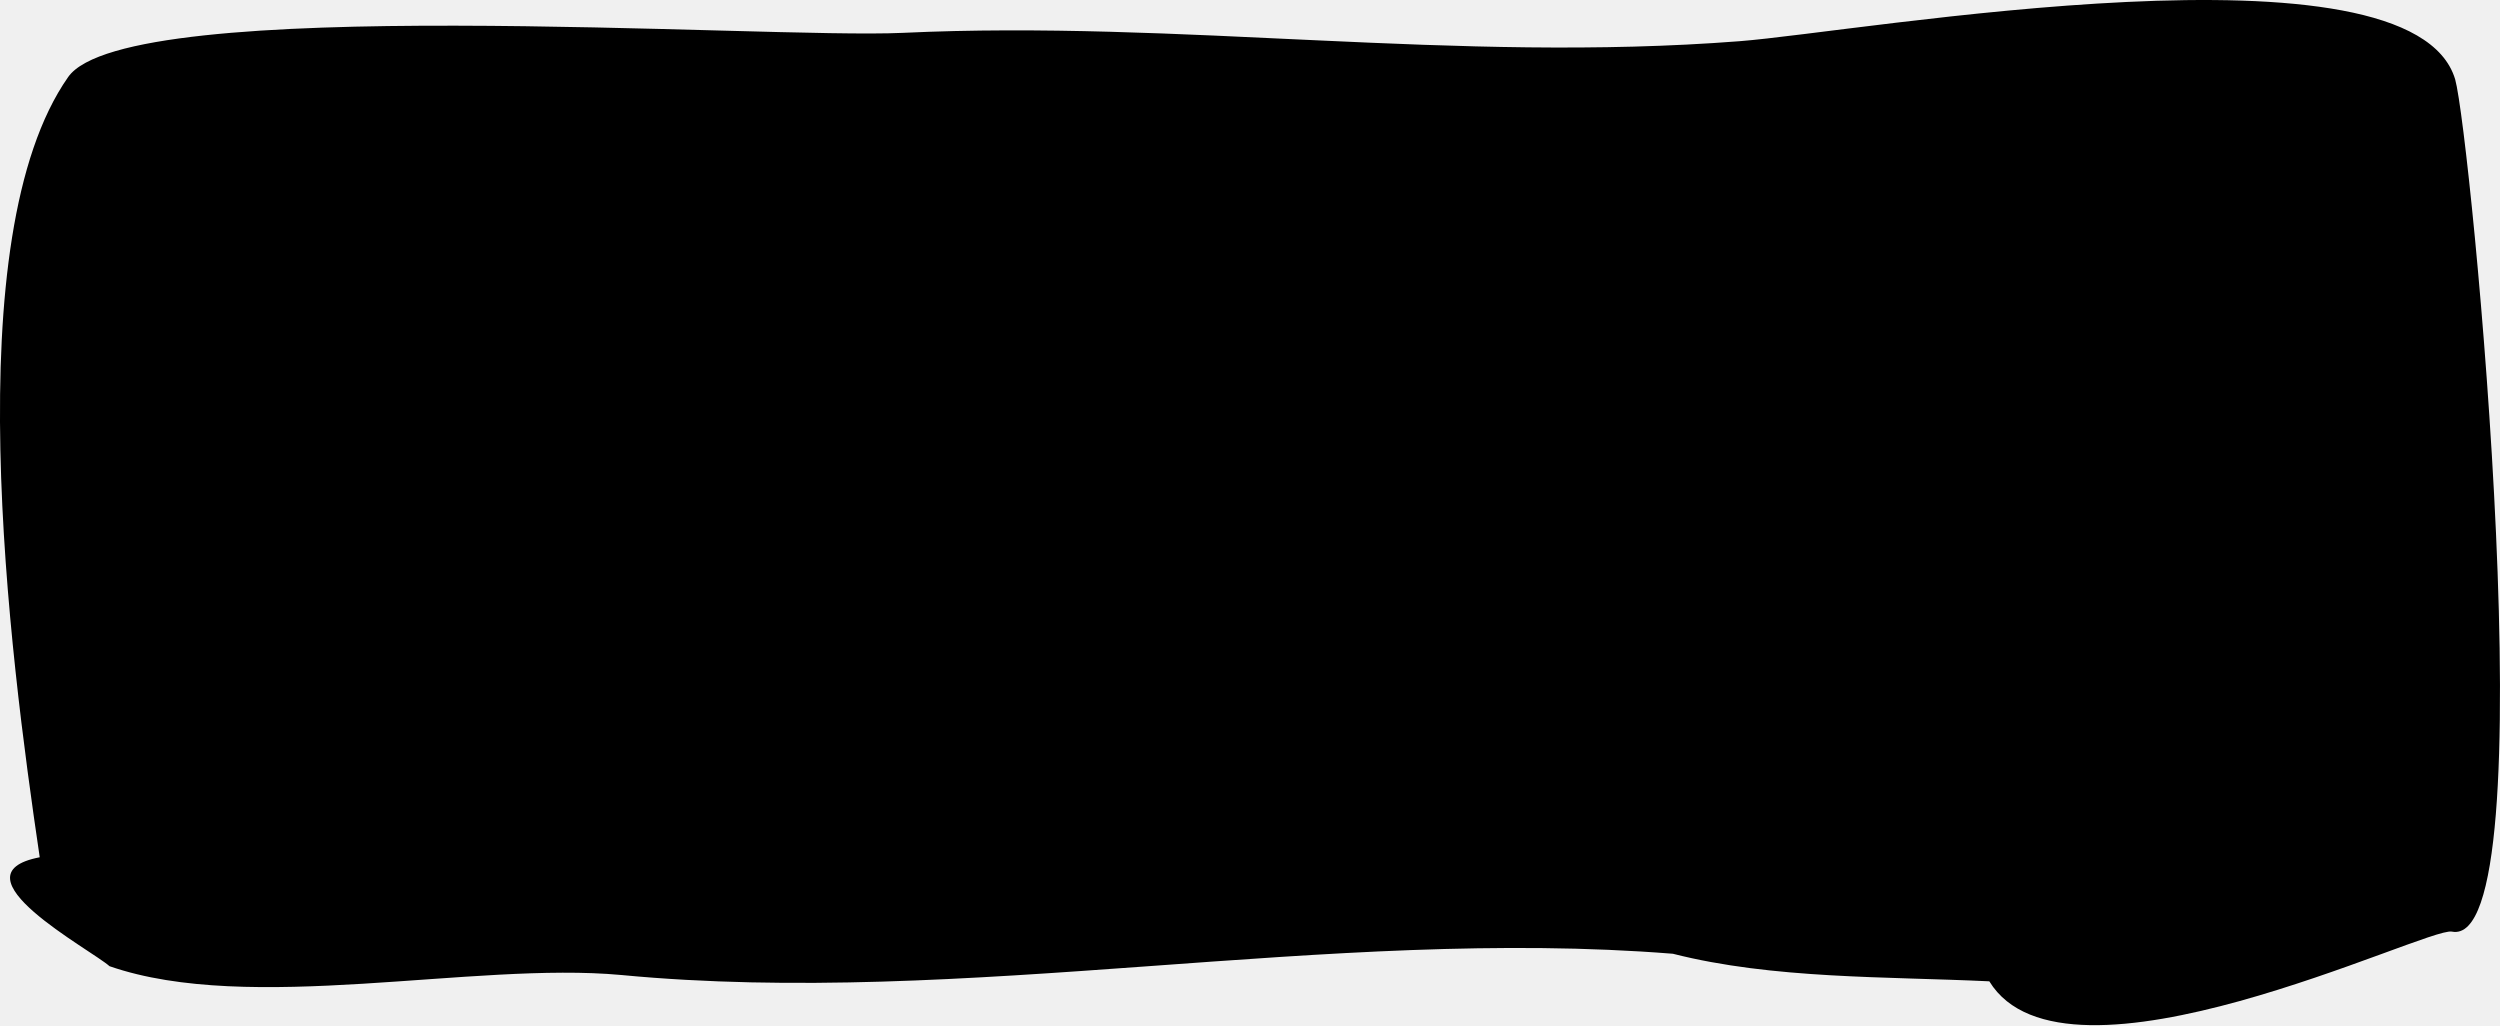
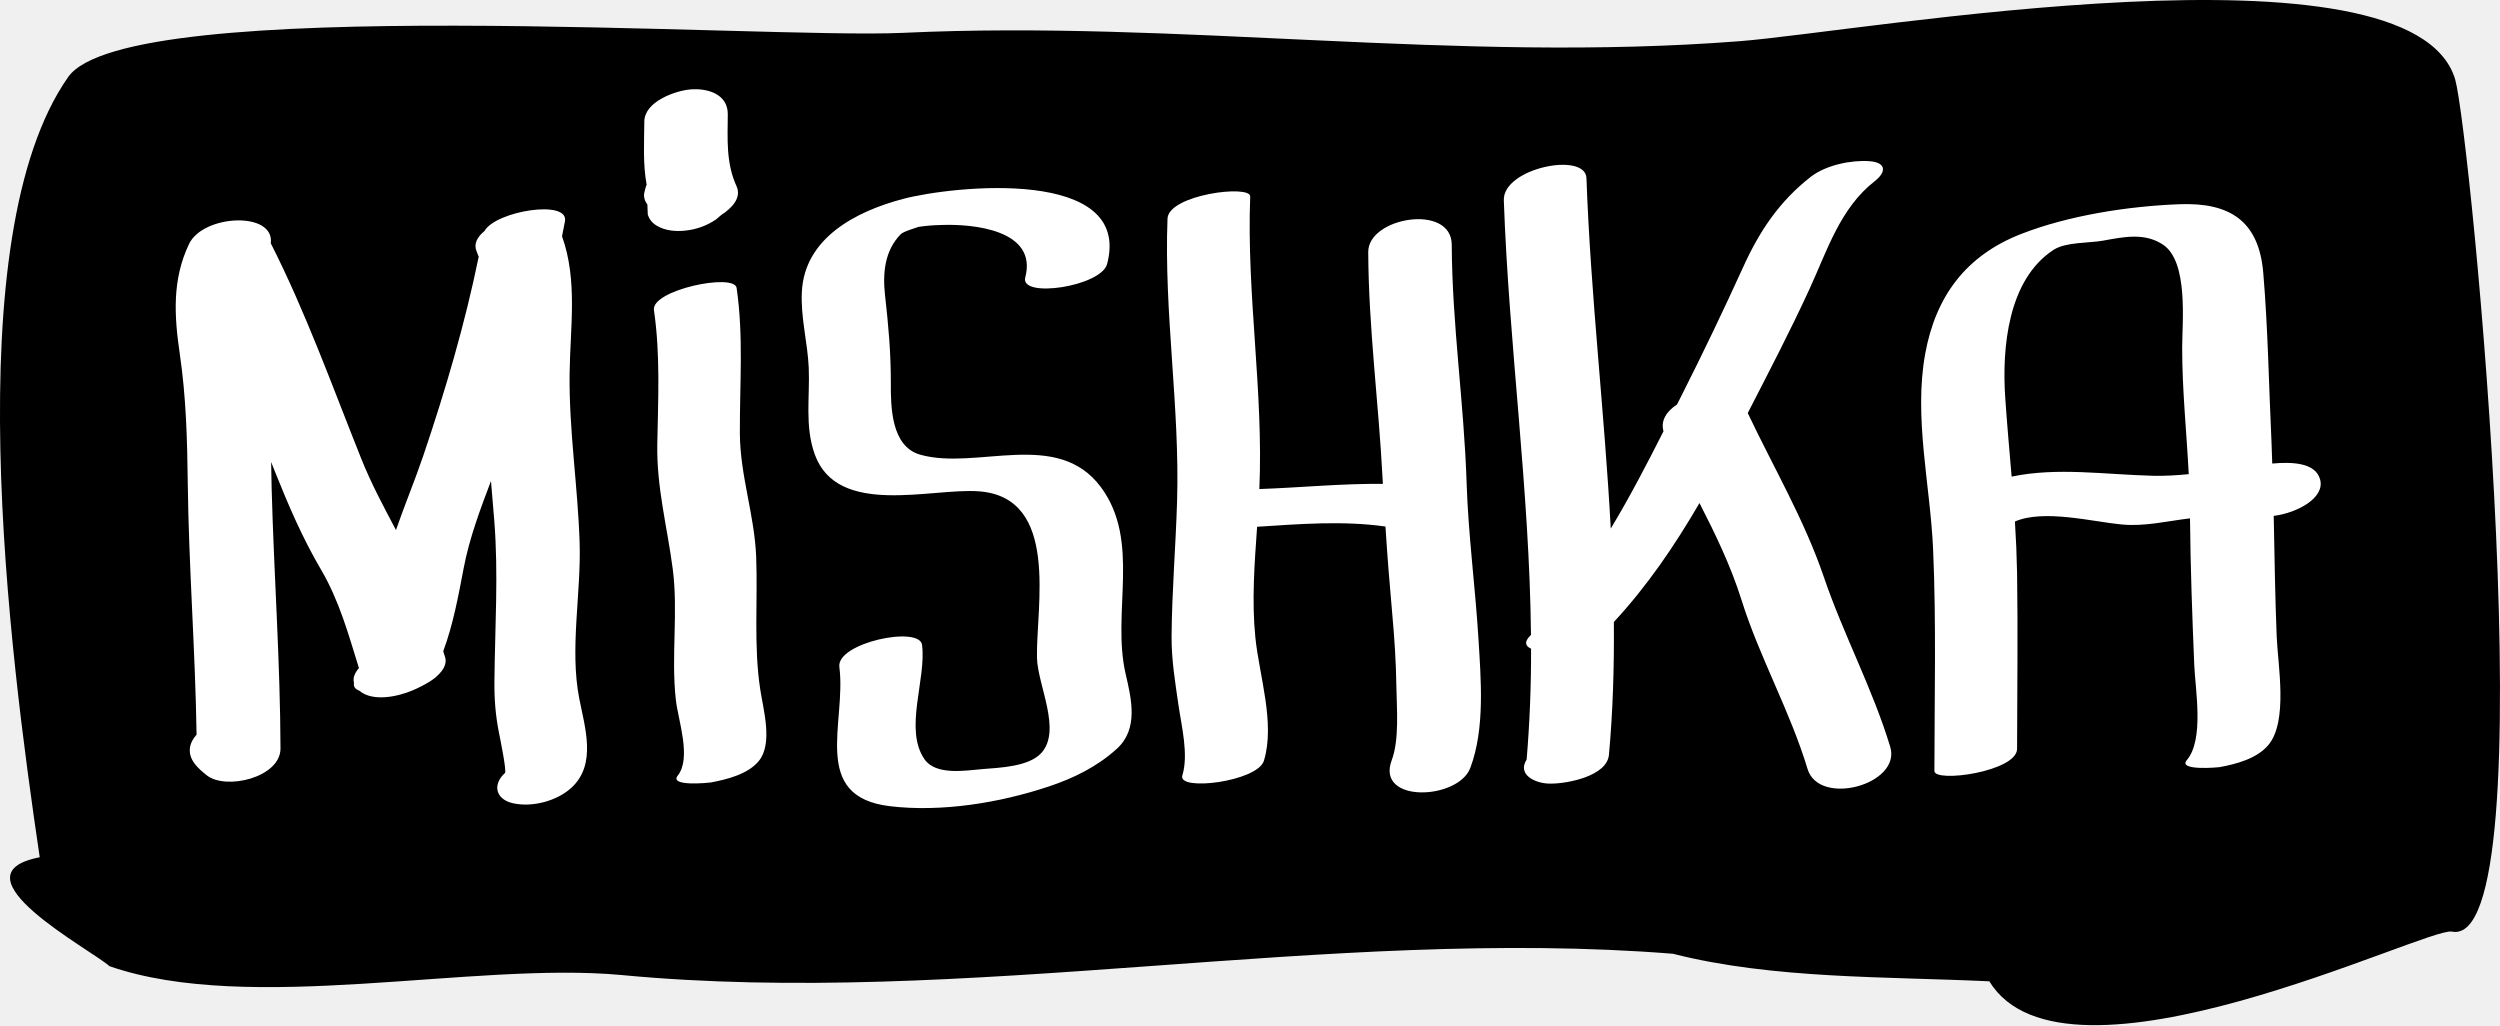
<svg xmlns="http://www.w3.org/2000/svg" width="112.389" height="46.087" viewBox="19.137 15.003 112.389 46.087">
  <path d="M129.364 56.884c4.394.868.843-35.858.147-38.311-1.96-6.569-26.677-2.144-32.18-1.717-12.723.987-25.189-.96-37.611-.376-6.205.292-34.854-1.813-37.519 1.986-5.048 7.208-2.652 25.797-1.278 35.076-4.043.779 2.309 4.154 3.138 4.897 6.314 2.192 16.358-.219 23.007.396 15.434 1.472 31.797-2.194 47.276-.955 4.496 1.144 9.604 1.019 14.224 1.239 3.414 5.572 19.664-2.461 20.796-2.235-.1-.02.507.1 0 0z" />
-   <path d="M45.195 39.413c-.079-2.546-.484-5.074-.451-7.624.026-2.063.37-4.185-.341-6.164.043-.225.091-.449.132-.675.184-.992-3.103-.467-3.62.44-.325.266-.492.584-.354.908.035.082.065.165.096.247-.623 3.041-1.49 5.985-2.487 8.932-.382 1.128-.843 2.229-1.232 3.354-.553-1.049-1.111-2.083-1.56-3.206-1.303-3.257-2.479-6.55-4.068-9.685.181-1.452-3.039-1.299-3.674.03-.767 1.607-.668 3.229-.416 4.948.285 1.938.334 3.842.358 5.8.045 3.771.339 7.537.396 11.311-.335.372-.438.835-.087 1.305.153.203.344.362.542.521.858.687 3.323.101 3.318-1.207-.013-3.911-.295-7.815-.399-11.727-.01-.383-.017-.766-.022-1.149l.163.411c.607 1.522 1.243 3.001 2.073 4.416.824 1.401 1.237 2.908 1.711 4.438-.179.206-.288.439-.221.674-.038.169.067.275.238.342.606.519 1.747.261 2.381-.008a5.73 5.73 0 0 0 .784-.401c.327-.202.838-.645.691-1.1l-.083-.265c.447-1.204.674-2.456.917-3.728.259-1.356.742-2.64 1.229-3.924.049.587.1 1.176.147 1.762.194 2.422.031 4.812.008 7.236-.009.803.05 1.55.208 2.337.064.324.348 1.714.266 1.79-.581.535-.412 1.192.366 1.363.868.19 1.975-.101 2.628-.705 1.137-1.05.6-2.699.342-4.024-.429-2.221.091-4.709.021-6.973zm7.937.643c-.069-1.888-.725-3.666-.734-5.573-.01-2.188.172-4.358-.146-6.535-.101-.688-3.849.095-3.717.996.293 2.002.187 4.014.151 6.029-.035 1.941.444 3.699.694 5.603.254 1.95-.081 3.945.141 5.897.103.913.712 2.603.084 3.398-.398.505 1.394.322 1.474.31.729-.136 1.702-.372 2.186-.987.62-.784.186-2.3.051-3.185-.302-1.955-.11-3.983-.184-5.953zm15.497-3.153c-1.957-2.641-5.589-.739-8.125-1.46-1.308-.372-1.323-2.155-1.319-3.224.003-1.353-.108-2.592-.26-3.935-.112-.998-.022-2.013.708-2.755.135-.137.815-.318.768-.322a7.685 7.685 0 0 1 1.013-.088c1.469-.063 4.376.22 3.814 2.356-.253.958 3.413.409 3.68-.604 1.15-4.364-6.914-3.526-9.192-2.921-2.098.557-4.412 1.751-4.531 4.174-.059 1.156.257 2.258.309 3.404.057 1.319-.188 2.635.273 3.907 1.027 2.831 5.238 1.495 7.38 1.656 3.65.271 2.561 5.19 2.608 7.48.025 1.224 1.121 3.255.2 4.278-.565.627-1.881.664-2.649.729-.772.064-2.089.296-2.604-.438-.942-1.345.087-3.605-.114-5.146-.115-.879-3.859-.091-3.717.995.325 2.492-1.328 5.83 2.279 6.258 2.318.275 4.926-.152 7.118-.881 1.135-.376 2.188-.894 3.077-1.701.982-.892.659-2.228.396-3.365-.641-2.769.695-5.956-1.112-8.397zm16.441-.178c-.114-3.584-.653-7.129-.669-10.719-.007-1.871-3.762-1.239-3.754.325.014 3.424.472 6.801.646 10.215l.012.209c-1.85-.017-3.699.169-5.553.233.191-4.396-.58-8.756-.411-13.149.021-.553-3.677-.085-3.718.995-.162 4.248.558 8.461.43 12.709-.061 2.026-.232 4.046-.247 6.074-.007 1.039.164 2.074.312 3.098.138.947.458 2.212.172 3.149-.224.731 3.379.275 3.666-.659.516-1.687-.211-3.834-.383-5.541-.167-1.636-.039-3.319.078-4.98 1.925-.123 3.852-.281 5.77-.011.084 1.308.186 2.613.305 3.924.101 1.099.171 2.194.187 3.298.016.966.135 2.367-.21 3.282-.733 1.953 2.99 1.792 3.533.347.667-1.775.477-3.984.363-5.85-.144-2.32-.454-4.627-.529-6.949zm16.069 4.246c-.892-2.617-2.252-4.913-3.431-7.399.95-1.85 1.915-3.7 2.782-5.588.788-1.715 1.373-3.624 2.922-4.833.545-.424.522-.85-.243-.902-.83-.058-1.958.182-2.629.704-1.408 1.099-2.301 2.433-3.035 4.05a156.23 156.23 0 0 1-2.765 5.765c-.069.14-.141.28-.213.421-.465.3-.744.723-.606 1.201-.75 1.484-1.518 2.959-2.371 4.375-.283-5.25-.905-10.496-1.093-15.752-.041-1.205-3.768-.455-3.715.996.23 6.517 1.155 13.021 1.221 19.536l-.047.048c-.285.293-.179.469.051.571a57.736 57.736 0 0 1-.199 4.985c-.448.709.439 1.081 1.029 1.081h.092c.701 0 2.49-.331 2.579-1.294.182-1.992.237-3.981.221-5.971 1.508-1.627 2.741-3.444 3.849-5.348.72 1.405 1.405 2.821 1.887 4.35.816 2.602 2.182 4.991 2.971 7.604.518 1.713 4.229.701 3.717-.996-.792-2.611-2.093-5.024-2.974-7.604zm22.304-4.398c-.199-.791-1.302-.807-2.156-.731-.012-.318-.02-.637-.033-.956-.12-2.525-.158-5.104-.371-7.622-.198-2.331-1.505-3.167-3.77-3.08-2.293.087-4.962.5-7.101 1.332-2.475.962-3.852 2.784-4.326 5.391-.522 2.86.227 5.901.354 8.775.146 3.324.062 6.655.059 9.98 0 .545 3.717.03 3.717-.996.004-2.633.041-5.268 0-7.9a50.827 50.827 0 0 0-.097-2.318c1.3-.563 3.499.011 4.792.133 1.052.1 2.059-.155 3.079-.275.02 2.193.101 4.4.191 6.591.047 1.122.453 3.351-.335 4.279-.414.491 1.405.326 1.475.314.753-.139 1.671-.381 2.186-.988.901-1.062.433-3.597.381-4.863-.074-1.814-.097-3.63-.135-5.443 1.095-.145 2.294-.816 2.09-1.623zm-13.872-.143c-.099-1.183-.207-2.364-.288-3.552-.15-2.212.111-5.298 2.172-6.642.553-.36 1.59-.298 2.235-.416.922-.166 1.856-.369 2.685.181 1.148.762.865 3.47.863 4.62-.002 1.904.198 3.797.295 5.698-.524.052-1.056.084-1.597.073-2.169-.053-4.311-.394-6.365.038zM49.915 25.373a2.99 2.99 0 0 0 1.401-.497l.244-.206c.493-.318.92-.785.69-1.291-.479-1.049-.403-2.117-.395-3.241.006-.908-.914-1.182-1.689-1.114-.686.061-2.058.551-2.063 1.443-.007.942-.068 1.913.104 2.84-.046.106-.071.226-.099.336-.053.201.015.399.135.56l.002.127.014.318c.07.221.205.388.407.503.367.222.832.263 1.249.222z" currentColor="#FFF" />
+   <path d="M45.195 39.413c-.079-2.546-.484-5.074-.451-7.624.026-2.063.37-4.185-.341-6.164.043-.225.091-.449.132-.675.184-.992-3.103-.467-3.62.44-.325.266-.492.584-.354.908.035.082.065.165.096.247-.623 3.041-1.49 5.985-2.487 8.932-.382 1.128-.843 2.229-1.232 3.354-.553-1.049-1.111-2.083-1.56-3.206-1.303-3.257-2.479-6.55-4.068-9.685.181-1.452-3.039-1.299-3.674.03-.767 1.607-.668 3.229-.416 4.948.285 1.938.334 3.842.358 5.8.045 3.771.339 7.537.396 11.311-.335.372-.438.835-.087 1.305.153.203.344.362.542.521.858.687 3.323.101 3.318-1.207-.013-3.911-.295-7.815-.399-11.727-.01-.383-.017-.766-.022-1.149l.163.411c.607 1.522 1.243 3.001 2.073 4.416.824 1.401 1.237 2.908 1.711 4.438-.179.206-.288.439-.221.674-.038.169.067.275.238.342.606.519 1.747.261 2.381-.008a5.73 5.73 0 0 0 .784-.401c.327-.202.838-.645.691-1.1l-.083-.265c.447-1.204.674-2.456.917-3.728.259-1.356.742-2.64 1.229-3.924.049.587.1 1.176.147 1.762.194 2.422.031 4.812.008 7.236-.009.803.05 1.55.208 2.337.064.324.348 1.714.266 1.79-.581.535-.412 1.192.366 1.363.868.19 1.975-.101 2.628-.705 1.137-1.05.6-2.699.342-4.024-.429-2.221.091-4.709.021-6.973zm7.937.643c-.069-1.888-.725-3.666-.734-5.573-.01-2.188.172-4.358-.146-6.535-.101-.688-3.849.095-3.717.996.293 2.002.187 4.014.151 6.029-.035 1.941.444 3.699.694 5.603.254 1.95-.081 3.945.141 5.897.103.913.712 2.603.084 3.398-.398.505 1.394.322 1.474.31.729-.136 1.702-.372 2.186-.987.62-.784.186-2.3.051-3.185-.302-1.955-.11-3.983-.184-5.953zm15.497-3.153c-1.957-2.641-5.589-.739-8.125-1.46-1.308-.372-1.323-2.155-1.319-3.224.003-1.353-.108-2.592-.26-3.935-.112-.998-.022-2.013.708-2.755.135-.137.815-.318.768-.322a7.685 7.685 0 0 1 1.013-.088c1.469-.063 4.376.22 3.814 2.356-.253.958 3.413.409 3.68-.604 1.15-4.364-6.914-3.526-9.192-2.921-2.098.557-4.412 1.751-4.531 4.174-.059 1.156.257 2.258.309 3.404.057 1.319-.188 2.635.273 3.907 1.027 2.831 5.238 1.495 7.38 1.656 3.65.271 2.561 5.19 2.608 7.48.025 1.224 1.121 3.255.2 4.278-.565.627-1.881.664-2.649.729-.772.064-2.089.296-2.604-.438-.942-1.345.087-3.605-.114-5.146-.115-.879-3.859-.091-3.717.995.325 2.492-1.328 5.83 2.279 6.258 2.318.275 4.926-.152 7.118-.881 1.135-.376 2.188-.894 3.077-1.701.982-.892.659-2.228.396-3.365-.641-2.769.695-5.956-1.112-8.397zm16.441-.178c-.114-3.584-.653-7.129-.669-10.719-.007-1.871-3.762-1.239-3.754.325.014 3.424.472 6.801.646 10.215l.012.209c-1.85-.017-3.699.169-5.553.233.191-4.396-.58-8.756-.411-13.149.021-.553-3.677-.085-3.718.995-.162 4.248.558 8.461.43 12.709-.061 2.026-.232 4.046-.247 6.074-.007 1.039.164 2.074.312 3.098.138.947.458 2.212.172 3.149-.224.731 3.379.275 3.666-.659.516-1.687-.211-3.834-.383-5.541-.167-1.636-.039-3.319.078-4.98 1.925-.123 3.852-.281 5.77-.011.084 1.308.186 2.613.305 3.924.101 1.099.171 2.194.187 3.298.016.966.135 2.367-.21 3.282-.733 1.953 2.99 1.792 3.533.347.667-1.775.477-3.984.363-5.85-.144-2.32-.454-4.627-.529-6.949zm16.069 4.246c-.892-2.617-2.252-4.913-3.431-7.399.95-1.85 1.915-3.7 2.782-5.588.788-1.715 1.373-3.624 2.922-4.833.545-.424.522-.85-.243-.902-.83-.058-1.958.182-2.629.704-1.408 1.099-2.301 2.433-3.035 4.05a156.23 156.23 0 0 1-2.765 5.765c-.069.14-.141.28-.213.421-.465.3-.744.723-.606 1.201-.75 1.484-1.518 2.959-2.371 4.375-.283-5.25-.905-10.496-1.093-15.752-.041-1.205-3.768-.455-3.715.996.23 6.517 1.155 13.021 1.221 19.536l-.047.048c-.285.293-.179.469.051.571a57.736 57.736 0 0 1-.199 4.985c-.448.709.439 1.081 1.029 1.081h.092c.701 0 2.49-.331 2.579-1.294.182-1.992.237-3.981.221-5.971 1.508-1.627 2.741-3.444 3.849-5.348.72 1.405 1.405 2.821 1.887 4.35.816 2.602 2.182 4.991 2.971 7.604.518 1.713 4.229.701 3.717-.996-.792-2.611-2.093-5.024-2.974-7.604zm22.304-4.398c-.199-.791-1.302-.807-2.156-.731-.012-.318-.02-.637-.033-.956-.12-2.525-.158-5.104-.371-7.622-.198-2.331-1.505-3.167-3.77-3.08-2.293.087-4.962.5-7.101 1.332-2.475.962-3.852 2.784-4.326 5.391-.522 2.86.227 5.901.354 8.775.146 3.324.062 6.655.059 9.98 0 .545 3.717.03 3.717-.996.004-2.633.041-5.268 0-7.9a50.827 50.827 0 0 0-.097-2.318c1.3-.563 3.499.011 4.792.133 1.052.1 2.059-.155 3.079-.275.02 2.193.101 4.4.191 6.591.047 1.122.453 3.351-.335 4.279-.414.491 1.405.326 1.475.314.753-.139 1.671-.381 2.186-.988.901-1.062.433-3.597.381-4.863-.074-1.814-.097-3.63-.135-5.443 1.095-.145 2.294-.816 2.09-1.623zm-13.872-.143c-.099-1.183-.207-2.364-.288-3.552-.15-2.212.111-5.298 2.172-6.642.553-.36 1.59-.298 2.235-.416.922-.166 1.856-.369 2.685.181 1.148.762.865 3.47.863 4.62-.002 1.904.198 3.797.295 5.698-.524.052-1.056.084-1.597.073-2.169-.053-4.311-.394-6.365.038zM49.915 25.373a2.99 2.99 0 0 0 1.401-.497l.244-.206c.493-.318.92-.785.69-1.291-.479-1.049-.403-2.117-.395-3.241.006-.908-.914-1.182-1.689-1.114-.686.061-2.058.551-2.063 1.443-.007.942-.068 1.913.104 2.84-.046.106-.071.226-.099.336-.053.201.015.399.135.56l.002.127.014.318c.07.221.205.388.407.503.367.222.832.263 1.249.222z" fill="#FFF" />
</svg>
